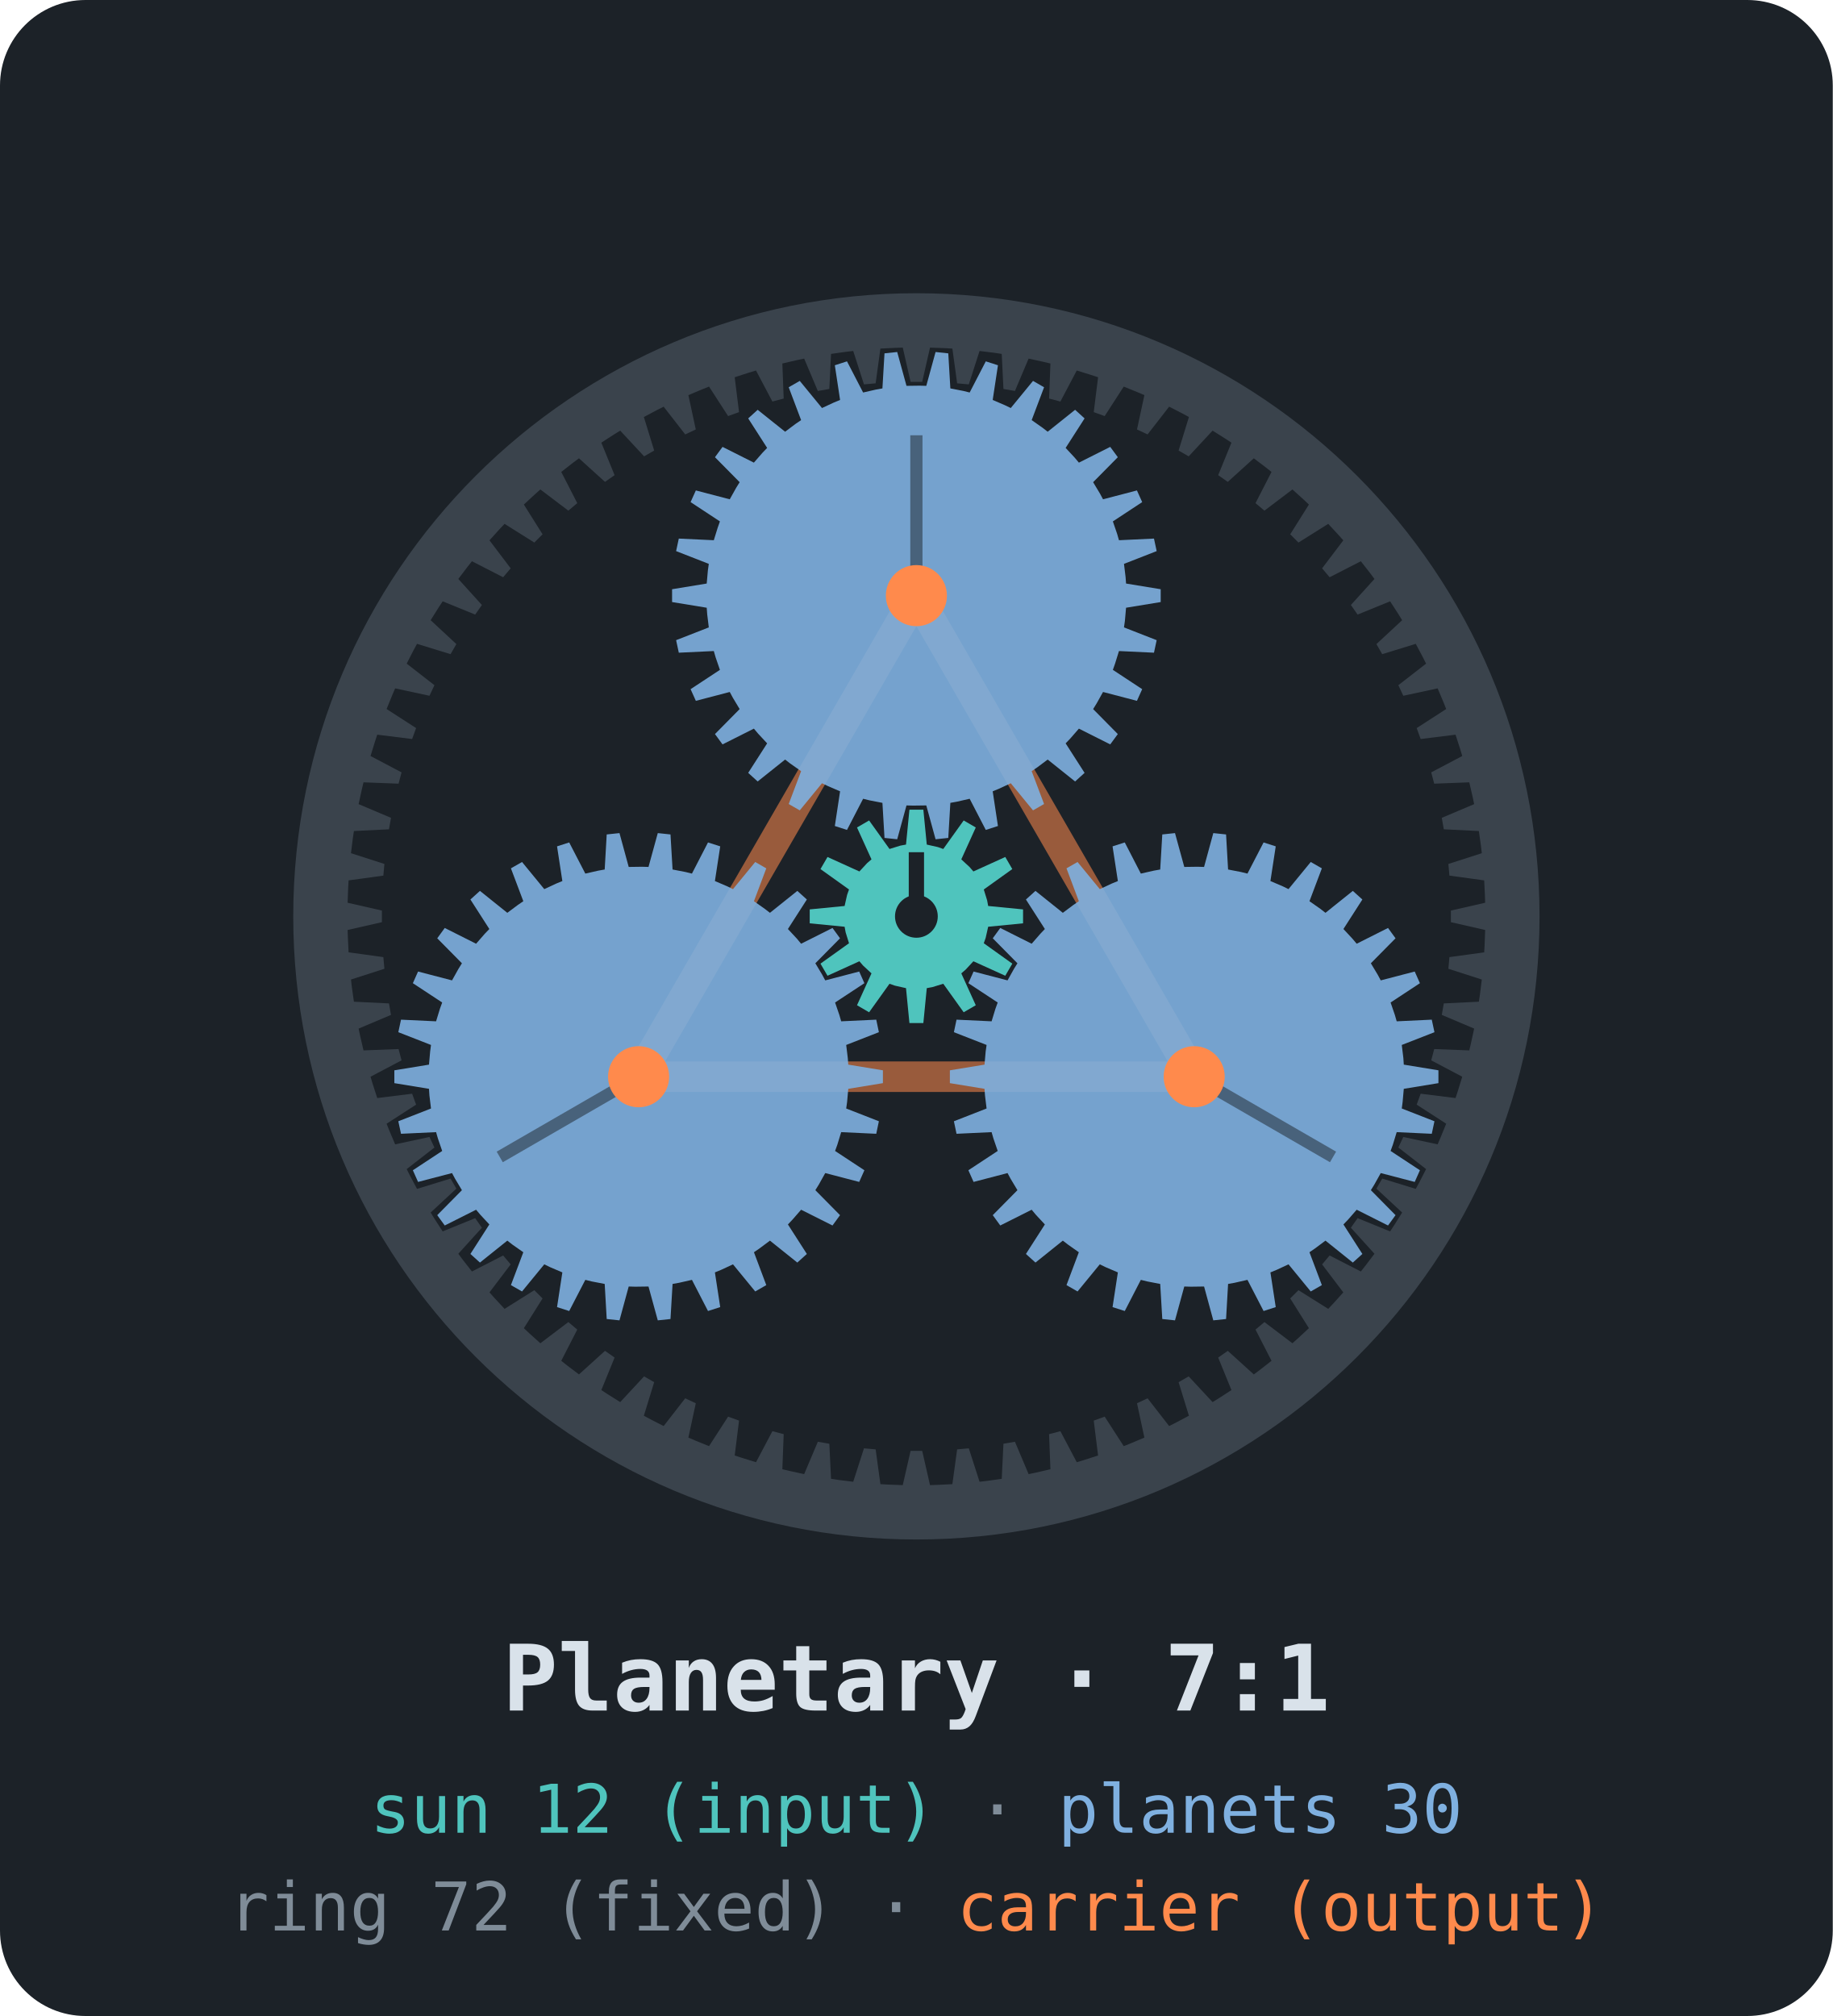
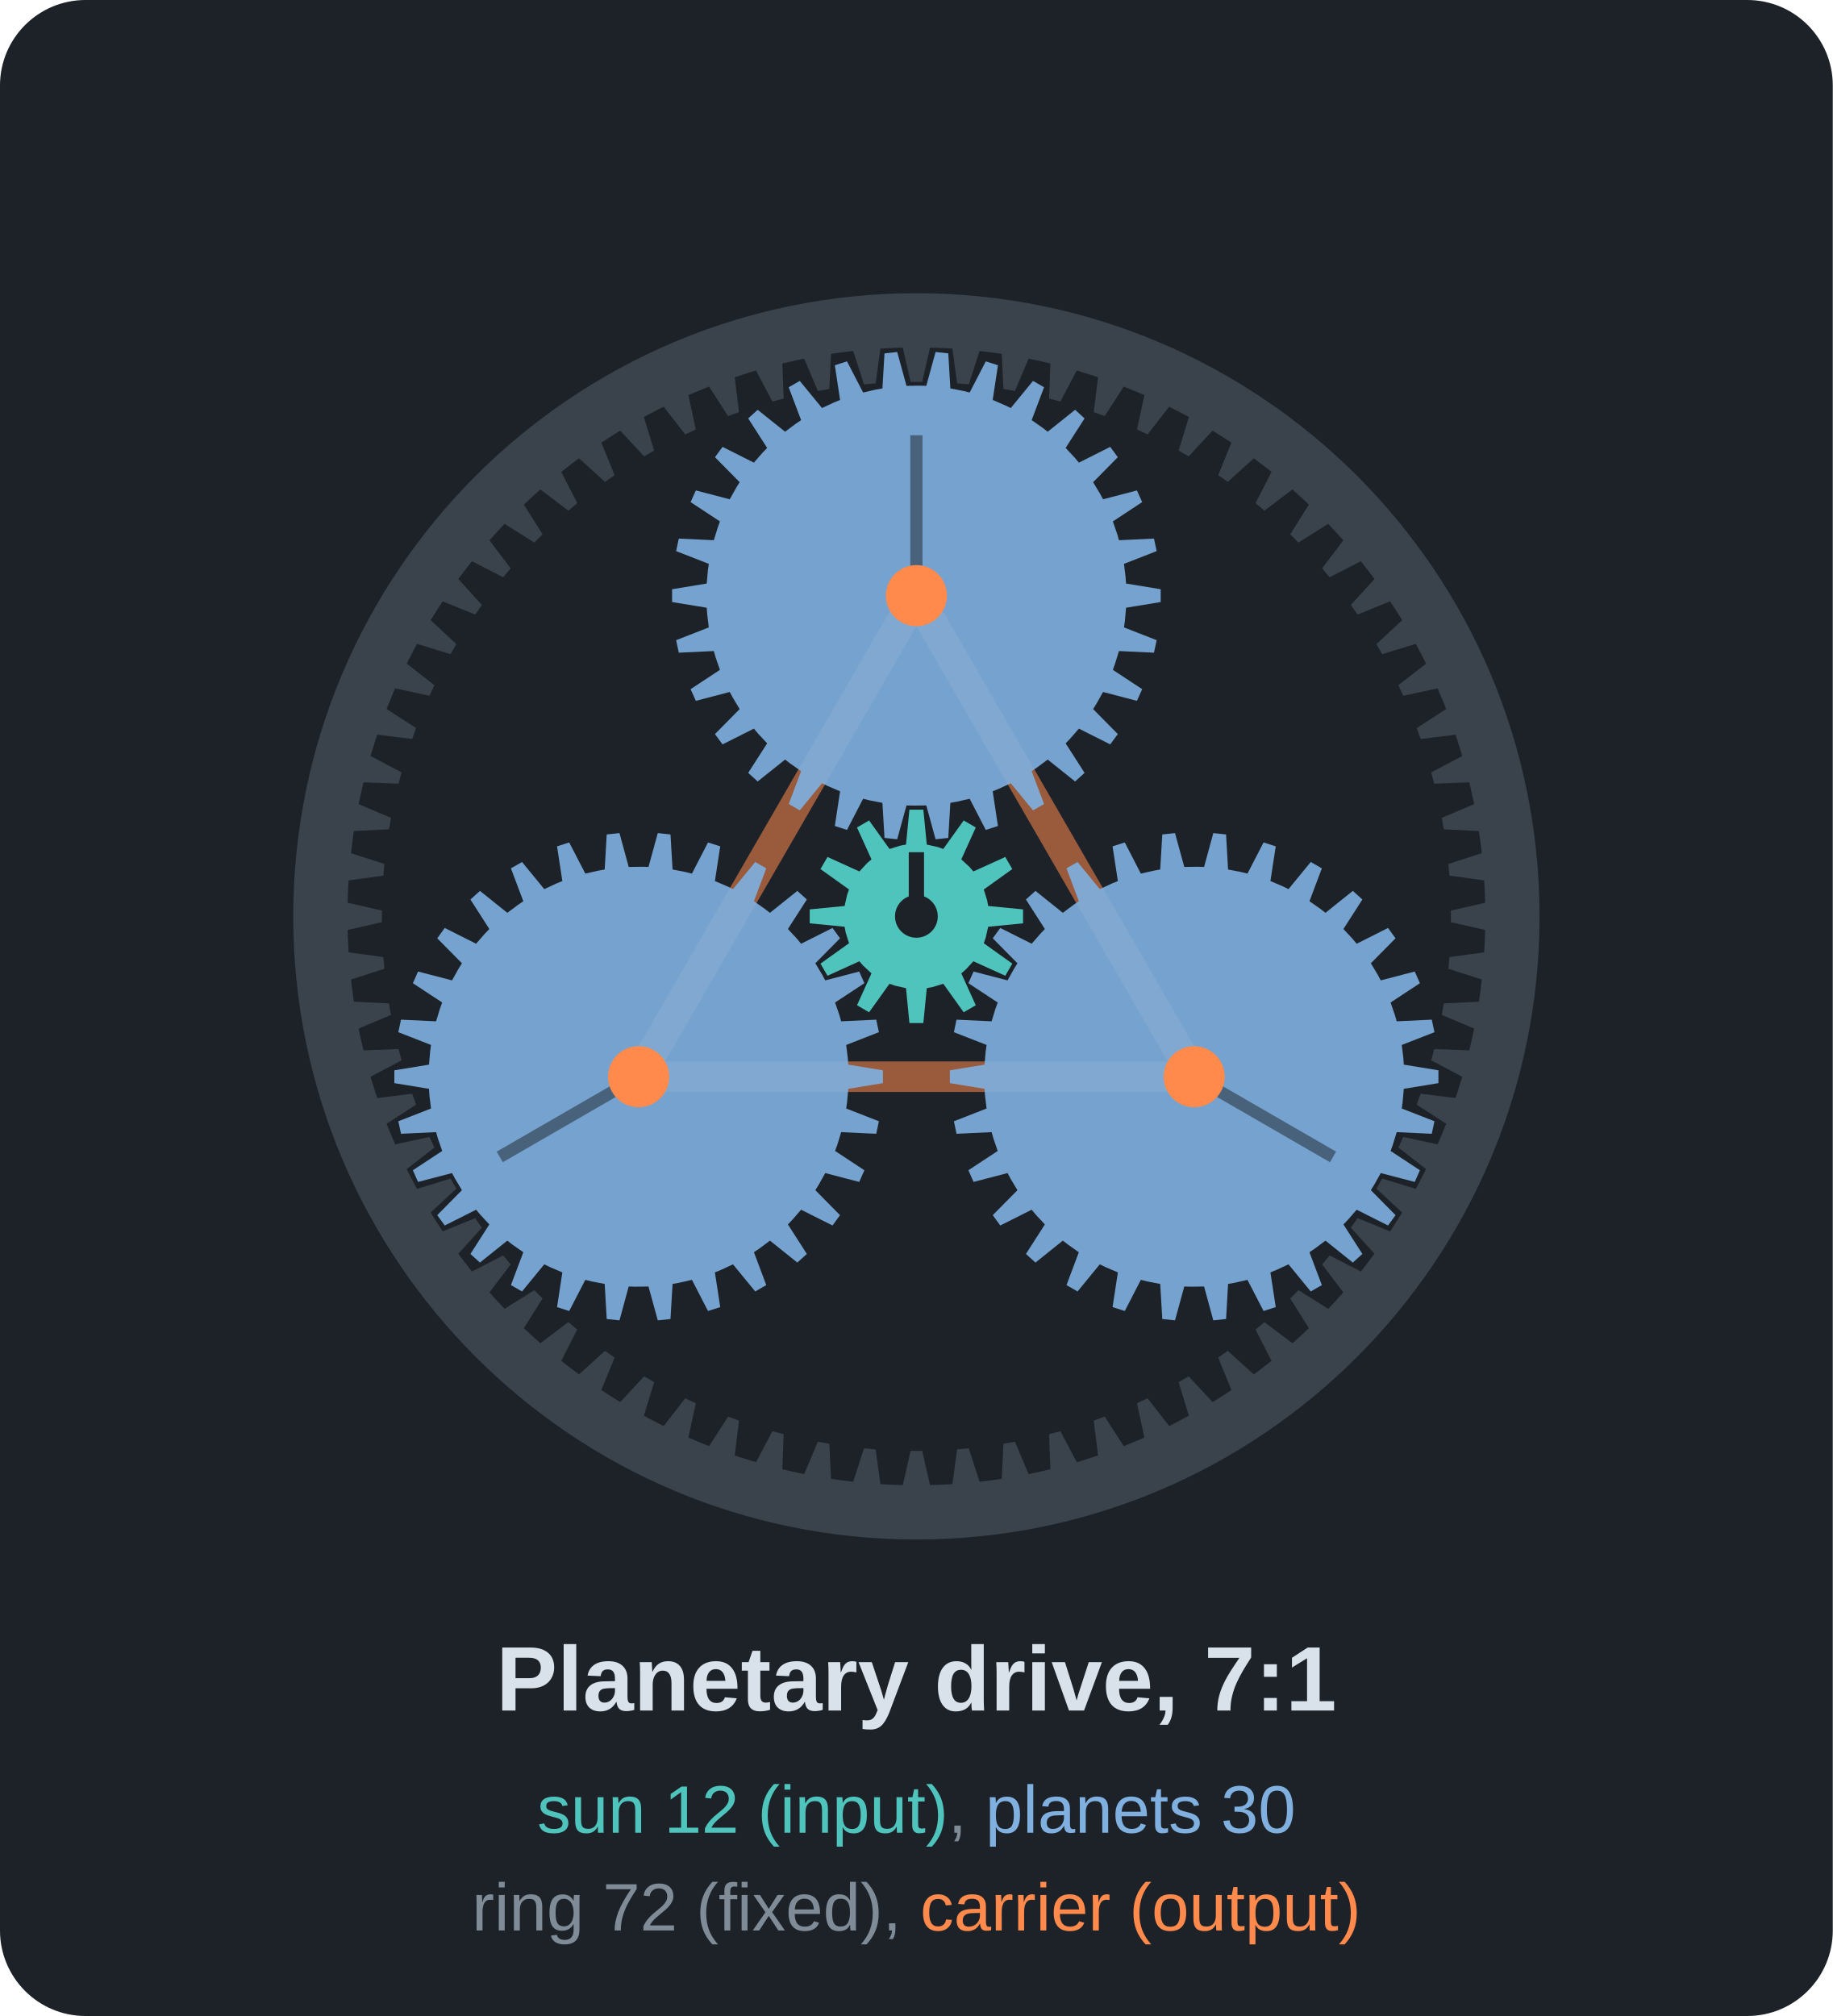
- <svg xmlns="http://www.w3.org/2000/svg" viewBox="0 0 300 330" font-family="IBM Plex Mono, ui-monospace, monospace">
+ <svg xmlns="http://www.w3.org/2000/svg" viewBox="0 0 300 330" font-family="Archivo, Helvetica Neue, Arial, sans-serif">
  <style>
-   .spin { transform-box: view-box; animation-name: cw; animation-timing-function: linear; animation-iteration-count: infinite; }
-   .ccw { animation-name: ccw; }
-   @keyframes cw  { to { transform: rotate(360deg); } }
-   @keyframes ccw { to { transform: rotate(-360deg); } }
-   .sun { transform-origin: 150px 150px; animation-duration: 3.000s; }
-   .carrier { transform-origin: 150px 150px; animation-duration: 21.000s; }
-   @media (prefers-reduced-motion: reduce) { .spin { animation: none; } }
+   .gx-spin { transform-box: view-box; animation-name: gx-cw; animation-timing-function: linear; animation-iteration-count: infinite; }
+   .gx-ccw { animation-name: gx-ccw; }
+   @keyframes gx-cw  { to { transform: rotate(360deg); } }
+   @keyframes gx-ccw { to { transform: rotate(-360deg); } }
+   .gx-sun { transform-origin: 150px 150px; animation-duration: 3.000s; }
+   .gx-carrier { transform-origin: 150px 150px; animation-duration: 21.000s; }
+   @media (prefers-reduced-motion: reduce) { .gx-spin { animation: none; } }
</style>
  <rect width="300" height="330" rx="14" fill="#1c2228" />
  <circle cx="150" cy="150" r="102.0" fill="#3a434c" />
  <polygon points="146.55,56.94 147.77,56.90 149.05,62.51 150.95,62.51 152.23,56.90 154.67,56.99 155.89,57.06 156.67,62.75 158.58,62.92 160.34,57.45 162.76,57.75 163.97,57.93 164.25,63.67 166.13,64.00 168.37,58.70 170.75,59.22 171.94,59.50 171.72,65.24 173.57,65.73 176.25,60.65 178.58,61.37 179.74,61.75 179.03,67.46 180.82,68.11 183.94,63.28 186.20,64.20 187.32,64.68 186.11,70.30 187.84,71.11 191.37,66.57 193.54,67.68 194.61,68.26 192.92,73.75 194.57,74.70 198.48,70.49 200.55,71.79 201.57,72.46 199.40,77.78 200.97,78.88 205.23,75.02 207.17,76.49 208.13,77.25 205.51,82.36 206.97,83.59 211.55,80.12 213.36,81.75 214.25,82.59 211.19,87.46 212.54,88.81 217.41,85.75 219.07,87.54 219.88,88.45 216.41,93.03 217.64,94.49 222.75,91.87 224.25,93.79 224.98,94.77 221.12,99.03 222.22,100.60 227.54,98.43 228.87,100.48 229.51,101.52 225.30,105.43 226.25,107.08 231.74,105.39 232.88,107.54 233.43,108.63 228.89,112.16 229.70,113.89 235.32,112.68 236.27,114.93 236.72,116.06 231.89,119.18 232.54,120.97 238.25,120.26 239.00,122.58 239.35,123.75 234.27,126.43 234.76,128.28 240.50,128.06 241.05,130.44 241.30,131.63 236.00,133.87 236.33,135.75 242.07,136.03 242.41,138.45 242.55,139.66 237.08,141.42 237.25,143.33 242.94,144.11 243.06,146.55 243.10,147.77 237.49,149.05 237.49,150.95 243.10,152.23 243.01,154.67 242.94,155.89 237.25,156.67 237.08,158.58 242.55,160.34 242.25,162.76 242.07,163.97 236.33,164.25 236.00,166.13 241.30,168.37 240.78,170.75 240.50,171.94 234.76,171.72 234.27,173.57 239.35,176.25 238.63,178.58 238.25,179.74 232.54,179.03 231.89,180.82 236.72,183.94 235.80,186.20 235.32,187.32 229.70,186.11 228.89,187.84 233.43,191.37 232.32,193.54 231.74,194.61 226.25,192.92 225.30,194.57 229.51,198.48 228.21,200.55 227.54,201.57 222.22,199.40 221.12,200.97 224.98,205.23 223.51,207.17 222.75,208.13 217.64,205.51 216.41,206.97 219.88,211.55 218.25,213.36 217.41,214.25 212.54,211.19 211.19,212.54 214.25,217.41 212.46,219.07 211.55,219.88 206.97,216.41 205.51,217.64 208.13,222.75 206.21,224.25 205.23,224.98 200.97,221.12 199.40,222.22 201.57,227.54 199.52,228.87 198.48,229.51 194.57,225.30 192.92,226.25 194.61,231.74 192.46,232.88 191.37,233.43 187.84,228.89 186.11,229.70 187.32,235.32 185.07,236.27 183.94,236.72 180.82,231.89 179.03,232.54 179.74,238.25 177.42,239.00 176.25,239.35 173.57,234.27 171.72,234.76 171.94,240.50 169.56,241.05 168.37,241.30 166.13,236.00 164.25,236.33 163.97,242.07 161.55,242.41 160.34,242.55 158.58,237.08 156.67,237.25 155.89,242.94 153.45,243.06 152.23,243.10 150.95,237.49 149.05,237.49 147.77,243.10 145.33,243.01 144.11,242.94 143.33,237.25 141.42,237.08 139.66,242.55 137.24,242.25 136.03,242.07 135.75,236.33 133.87,236.00 131.63,241.30 129.25,240.78 128.06,240.50 128.28,234.76 126.43,234.27 123.75,239.35 121.42,238.63 120.26,238.25 120.97,232.54 119.18,231.89 116.06,236.72 113.80,235.80 112.68,235.32 113.89,229.70 112.16,228.89 108.63,233.43 106.46,232.32 105.39,231.74 107.08,226.25 105.43,225.30 101.52,229.51 99.45,228.21 98.43,227.54 100.60,222.22 99.03,221.12 94.77,224.98 92.83,223.51 91.87,222.75 94.49,217.64 93.03,216.41 88.45,219.88 86.64,218.25 85.75,217.41 88.81,212.54 87.46,211.19 82.59,214.25 80.93,212.46 80.12,211.55 83.59,206.97 82.36,205.51 77.25,208.13 75.75,206.21 75.02,205.23 78.88,200.97 77.78,199.40 72.46,201.57 71.13,199.52 70.49,198.48 74.70,194.57 73.75,192.92 68.26,194.61 67.12,192.46 66.57,191.37 71.11,187.84 70.30,186.11 64.68,187.32 63.73,185.07 63.28,183.94 68.11,180.82 67.46,179.03 61.75,179.74 61.00,177.42 60.65,176.25 65.73,173.57 65.24,171.72 59.50,171.94 58.95,169.56 58.70,168.37 64.00,166.13 63.67,164.25 57.93,163.97 57.59,161.55 57.45,160.34 62.92,158.58 62.75,156.67 57.06,155.89 56.94,153.45 56.90,152.23 62.51,150.95 62.51,149.05 56.90,147.77 56.99,145.33 57.06,144.11 62.75,143.33 62.92,141.42 57.45,139.66 57.75,137.24 57.93,136.03 63.67,135.75 64.00,133.87 58.70,131.63 59.22,129.25 59.50,128.06 65.24,128.28 65.73,126.43 60.65,123.75 61.37,121.42 61.75,120.26 67.46,120.97 68.11,119.18 63.28,116.06 64.20,113.80 64.68,112.68 70.30,113.89 71.11,112.16 66.57,108.63 67.68,106.46 68.26,105.39 73.75,107.08 74.70,105.43 70.49,101.52 71.79,99.45 72.46,98.43 77.78,100.60 78.88,99.03 75.02,94.77 76.49,92.83 77.25,91.87 82.36,94.49 83.59,93.03 80.12,88.45 81.75,86.64 82.59,85.75 87.46,88.81 88.81,87.46 85.75,82.59 87.54,80.93 88.45,80.12 93.03,83.59 94.49,82.36 91.87,77.25 93.79,75.75 94.77,75.02 99.03,78.88 100.60,77.78 98.43,72.46 100.48,71.13 101.52,70.49 105.43,74.70 107.08,73.75 105.39,68.26 107.54,67.12 108.63,66.57 112.16,71.11 113.89,70.30 112.68,64.68 114.93,63.73 116.06,63.28 119.18,68.11 120.97,67.46 120.26,61.75 122.58,61.00 123.75,60.65 126.43,65.73 128.28,65.24 128.06,59.50 130.44,58.95 131.63,58.70 133.87,64.00 135.75,63.67 136.03,57.93 138.45,57.59 139.66,57.45 141.42,62.92 143.33,62.75 144.11,57.06" fill="#1c2228" />
-   <g class="spin carrier">
+   <g class="gx-spin gx-carrier">
    <polygon points="150.00,97.50 195.47,176.25 104.53,176.25" fill="none" stroke="#ff8a4c" stroke-width="5" stroke-linejoin="round" opacity=".55" />
-     <g class="spin ccw" style="transform-origin:150.00px 97.50px;animation-duration:8.750s">
+     <g class="gx-spin gx-ccw" style="transform-origin:150.00px 97.50px;animation-duration:8.750s">
      <polygon points="156.62,131.23 155.56,131.42 155.22,137.16 153.14,137.38 151.62,131.84 149.46,131.87 148.38,131.84 146.86,137.38 144.78,137.16 144.44,131.42 142.33,131.01 141.28,130.75 138.64,135.85 136.65,135.21 137.51,129.53 135.53,128.68 134.55,128.21 130.91,132.65 129.10,131.61 131.13,126.23 129.36,124.99 128.51,124.33 124.02,127.92 122.47,126.51 125.57,121.68 124.10,120.10 123.40,119.27 118.27,121.85 117.03,120.16 121.07,116.07 119.96,114.22 119.45,113.27 113.90,114.72 113.04,112.81 117.84,109.65 117.14,107.61 116.84,106.57 111.11,106.84 110.67,104.79 116.02,102.70 115.76,100.56 115.68,99.48 110.01,98.55 110.01,96.45 115.68,95.52 115.87,93.37 116.02,92.30 110.67,90.21 111.11,88.16 116.84,88.43 117.48,86.37 117.84,85.35 113.04,82.19 113.90,80.28 119.45,81.73 120.50,79.85 121.07,78.93 117.03,74.84 118.27,73.15 123.40,75.73 124.82,74.10 125.57,73.32 122.47,68.49 124.02,67.08 128.51,70.67 130.23,69.38 131.13,68.77 129.10,63.39 130.91,62.35 134.55,66.79 136.51,65.88 137.51,65.47 136.65,59.79 138.64,59.15 141.28,64.25 143.38,63.77 144.44,63.58 144.78,57.84 146.86,57.62 148.38,63.16 150.54,63.13 151.62,63.16 153.14,57.62 155.22,57.84 155.56,63.58 157.67,63.99 158.72,64.25 161.36,59.15 163.35,59.79 162.49,65.47 164.47,66.32 165.45,66.79 169.09,62.35 170.90,63.39 168.87,68.77 170.64,70.01 171.49,70.67 175.98,67.08 177.53,68.49 174.43,73.32 175.90,74.90 176.60,75.73 181.73,73.15 182.97,74.84 178.93,78.93 180.04,80.78 180.55,81.73 186.10,80.28 186.96,82.19 182.16,85.35 182.86,87.39 183.16,88.43 188.89,88.16 189.33,90.21 183.98,92.30 184.24,94.44 184.32,95.52 189.99,96.45 189.99,98.55 184.32,99.48 184.13,101.63 183.98,102.70 189.33,104.79 188.89,106.84 183.16,106.57 182.52,108.63 182.16,109.65 186.96,112.81 186.10,114.72 180.55,113.27 179.50,115.15 178.93,116.07 182.97,120.16 181.73,121.85 176.60,119.27 175.18,120.90 174.43,121.68 177.53,126.51 175.98,127.92 171.49,124.33 169.77,125.62 168.87,126.23 170.90,131.61 169.09,132.65 165.45,128.21 163.49,129.12 162.49,129.53 163.35,135.21 161.36,135.85 158.72,130.75" fill="#7fb0e0" fill-opacity=".9" />
      <line x1="150.00" y1="97.50" x2="150.00" y2="71.25" stroke="#1c2228" stroke-width="2" opacity=".5" />
    </g>
    <circle cx="150.00" cy="97.50" r="5" fill="#ff8a4c" />
-     <g class="spin ccw" style="transform-origin:195.47px 176.25px;animation-duration:8.750s">
+     <g class="gx-spin gx-ccw" style="transform-origin:195.47px 176.25px;animation-duration:8.750s">
      <polygon points="162.94,165.12 163.31,164.10 158.51,160.94 159.36,159.03 164.92,160.48 165.97,158.60 166.54,157.68 162.50,153.59 163.73,151.90 168.87,154.48 170.29,152.85 171.03,152.07 167.93,147.24 169.49,145.83 173.97,149.42 175.70,148.13 176.59,147.52 174.57,142.14 176.38,141.10 180.02,145.54 181.98,144.63 182.98,144.22 182.11,138.54 184.11,137.90 186.74,143.00 188.85,142.52 189.91,142.33 190.25,136.59 192.33,136.37 193.85,141.91 196.01,141.88 197.09,141.91 198.60,136.37 200.69,136.59 201.02,142.33 203.14,142.74 204.19,143.00 206.83,137.90 208.82,138.54 207.95,144.22 209.94,145.07 210.91,145.54 214.55,141.10 216.37,142.14 214.34,147.52 216.11,148.76 216.96,149.42 221.44,145.83 223.00,147.24 219.90,152.07 221.37,153.65 222.07,154.48 227.20,151.90 228.43,153.59 224.39,157.68 225.50,159.53 226.01,160.48 231.57,159.03 232.42,160.94 227.62,164.10 228.32,166.14 228.62,167.18 234.36,166.91 234.80,168.96 229.45,171.05 229.71,173.19 229.78,174.27 235.45,175.20 235.45,177.30 229.78,178.23 229.59,180.38 229.45,181.45 234.80,183.54 234.36,185.59 228.62,185.32 227.99,187.38 227.62,188.40 232.42,191.56 231.57,193.47 226.01,192.02 224.96,193.90 224.39,194.82 228.43,198.91 227.20,200.60 222.07,198.02 220.65,199.65 219.90,200.43 223.00,205.26 221.44,206.67 216.96,203.08 215.23,204.37 214.34,204.98 216.37,210.36 214.55,211.40 210.91,206.96 208.95,207.87 207.95,208.28 208.82,213.96 206.83,214.60 204.19,209.50 202.08,209.98 201.02,210.17 200.69,215.91 198.60,216.13 197.09,210.59 194.93,210.62 193.85,210.59 192.33,216.13 190.25,215.91 189.91,210.17 187.79,209.76 186.74,209.50 184.11,214.60 182.11,213.96 182.98,208.28 180.99,207.43 180.02,206.96 176.38,211.40 174.57,210.36 176.59,204.98 174.83,203.74 173.97,203.08 169.49,206.67 167.93,205.26 171.03,200.43 169.56,198.85 168.87,198.02 163.73,200.60 162.50,198.91 166.54,194.82 165.43,192.97 164.92,192.02 159.36,193.47 158.51,191.56 163.31,188.40 162.61,186.36 162.31,185.32 156.57,185.59 156.14,183.54 161.49,181.45 161.23,179.31 161.15,178.23 155.48,177.30 155.48,175.20 161.15,174.27 161.34,172.12 161.49,171.05 156.14,168.96 156.57,166.91 162.31,167.18" fill="#7fb0e0" fill-opacity=".9" />
      <line x1="195.47" y1="176.25" x2="218.20" y2="189.38" stroke="#1c2228" stroke-width="2" opacity=".5" />
    </g>
    <circle cx="195.47" cy="176.25" r="5" fill="#ff8a4c" />
-     <g class="spin ccw" style="transform-origin:104.53px 176.25px;animation-duration:8.750s">
+     <g class="gx-spin gx-ccw" style="transform-origin:104.53px 176.25px;animation-duration:8.750s">
      <polygon points="130.44,153.65 131.13,154.48 136.27,151.90 137.50,153.59 133.46,157.68 134.57,159.53 135.08,160.48 140.64,159.03 141.49,160.94 136.69,164.10 137.39,166.14 137.69,167.18 143.43,166.91 143.86,168.96 138.51,171.05 138.77,173.19 138.85,174.27 144.52,175.20 144.52,177.30 138.85,178.23 138.66,180.38 138.51,181.45 143.86,183.54 143.43,185.59 137.69,185.32 137.06,187.38 136.69,188.40 141.49,191.56 140.64,193.47 135.08,192.02 134.03,193.90 133.46,194.82 137.50,198.91 136.27,200.60 131.13,198.02 129.71,199.65 128.97,200.43 132.07,205.26 130.51,206.67 126.03,203.08 124.30,204.37 123.41,204.98 125.43,210.36 123.62,211.40 119.98,206.96 118.02,207.87 117.02,208.28 117.89,213.96 115.89,214.60 113.26,209.50 111.15,209.98 110.09,210.17 109.75,215.91 107.67,216.13 106.15,210.59 103.99,210.62 102.91,210.59 101.40,216.13 99.31,215.91 98.98,210.17 96.86,209.76 95.81,209.50 93.17,214.60 91.18,213.96 92.05,208.28 90.06,207.43 89.09,206.96 85.45,211.40 83.63,210.36 85.66,204.98 83.89,203.74 83.04,203.08 78.56,206.67 77.00,205.26 80.10,200.43 78.63,198.85 77.93,198.02 72.80,200.60 71.57,198.91 75.61,194.82 74.50,192.97 73.99,192.02 68.43,193.47 67.58,191.56 72.38,188.40 71.68,186.36 71.38,185.32 65.64,185.59 65.20,183.54 70.55,181.45 70.29,179.31 70.22,178.23 64.55,177.30 64.55,175.20 70.22,174.27 70.41,172.12 70.55,171.05 65.20,168.96 65.64,166.91 71.38,167.18 72.01,165.12 72.38,164.10 67.58,160.94 68.43,159.03 73.99,160.48 75.04,158.60 75.61,157.68 71.57,153.59 72.80,151.90 77.93,154.48 79.35,152.85 80.10,152.07 77.00,147.24 78.56,145.83 83.04,149.42 84.77,148.13 85.66,147.52 83.63,142.14 85.45,141.10 89.09,145.54 91.05,144.63 92.05,144.22 91.18,138.54 93.17,137.90 95.81,143.00 97.92,142.52 98.98,142.33 99.31,136.59 101.40,136.37 102.91,141.91 105.07,141.88 106.15,141.91 107.67,136.37 109.75,136.59 110.09,142.33 112.21,142.74 113.26,143.00 115.89,137.90 117.89,138.54 117.02,144.22 119.01,145.07 119.98,145.54 123.62,141.10 125.43,142.14 123.41,147.52 125.17,148.76 126.03,149.42 130.51,145.83 132.07,147.24 128.97,152.07" fill="#7fb0e0" fill-opacity=".9" />
      <line x1="104.53" y1="176.25" x2="81.80" y2="189.38" stroke="#1c2228" stroke-width="2" opacity=".5" />
    </g>
    <circle cx="104.53" cy="176.25" r="5" fill="#ff8a4c" />
  </g>
-   <g class="spin sun">
+   <g class="gx-spin gx-sun">
    <polygon points="147.38,138.42 148.30,138.25 148.86,132.54 151.14,132.54 151.70,138.25 153.52,138.66 154.40,138.97 157.74,134.30 159.72,135.45 157.35,140.67 158.72,141.94 159.33,142.65 164.55,140.28 165.70,142.26 161.03,145.60 161.58,147.38 161.75,148.30 167.46,148.86 167.46,151.14 161.75,151.70 161.34,153.52 161.03,154.40 165.70,157.74 164.55,159.72 159.33,157.35 158.06,158.72 157.35,159.33 159.72,164.55 157.74,165.70 154.40,161.03 152.62,161.58 151.70,161.75 151.14,167.46 148.86,167.46 148.30,161.75 146.48,161.34 145.60,161.03 142.26,165.70 140.28,164.55 142.65,159.33 141.28,158.06 140.67,157.35 135.45,159.72 134.30,157.74 138.97,154.40 138.42,152.62 138.25,151.70 132.54,151.14 132.54,148.86 138.25,148.30 138.66,146.48 138.97,145.60 134.30,142.26 135.45,140.28 140.67,142.65 141.94,141.28 142.65,140.67 140.28,135.45 142.26,134.30 145.60,138.97" fill="#4fc4bd" />
    <line x1="150" y1="150" x2="150" y2="139.5" stroke="#1c2228" stroke-width="2.5" />
  </g>
  <circle cx="150" cy="150" r="3.5" fill="#1c2228" />
-   <text x="150" y="280" text-anchor="middle" font-size="15" font-weight="600" fill="#d9e2ea">Planetary · 7:1</text>
+   <text x="150" y="280" text-anchor="middle" font-size="15" font-weight="600" fill="#d9e2ea">Planetary drive, 7:1</text>
  <text x="150" y="300" text-anchor="middle" font-size="11" fill="#7f8c98">
-     <tspan fill="#4fc4bd">sun 12 (input)</tspan> · <tspan fill="#7fb0e0">planets 30</tspan>
+     <tspan fill="#4fc4bd">sun 12 (input)</tspan>, <tspan fill="#7fb0e0">planets 30</tspan>
  </text>
-   <text x="150" y="316" text-anchor="middle" font-size="11" fill="#7f8c98">ring 72 (fixed) · <tspan fill="#ff8a4c">carrier (output)</tspan>
+   <text x="150" y="316" text-anchor="middle" font-size="11" fill="#7f8c98">ring 72 (fixed), <tspan fill="#ff8a4c">carrier (output)</tspan>
  </text>
</svg>
